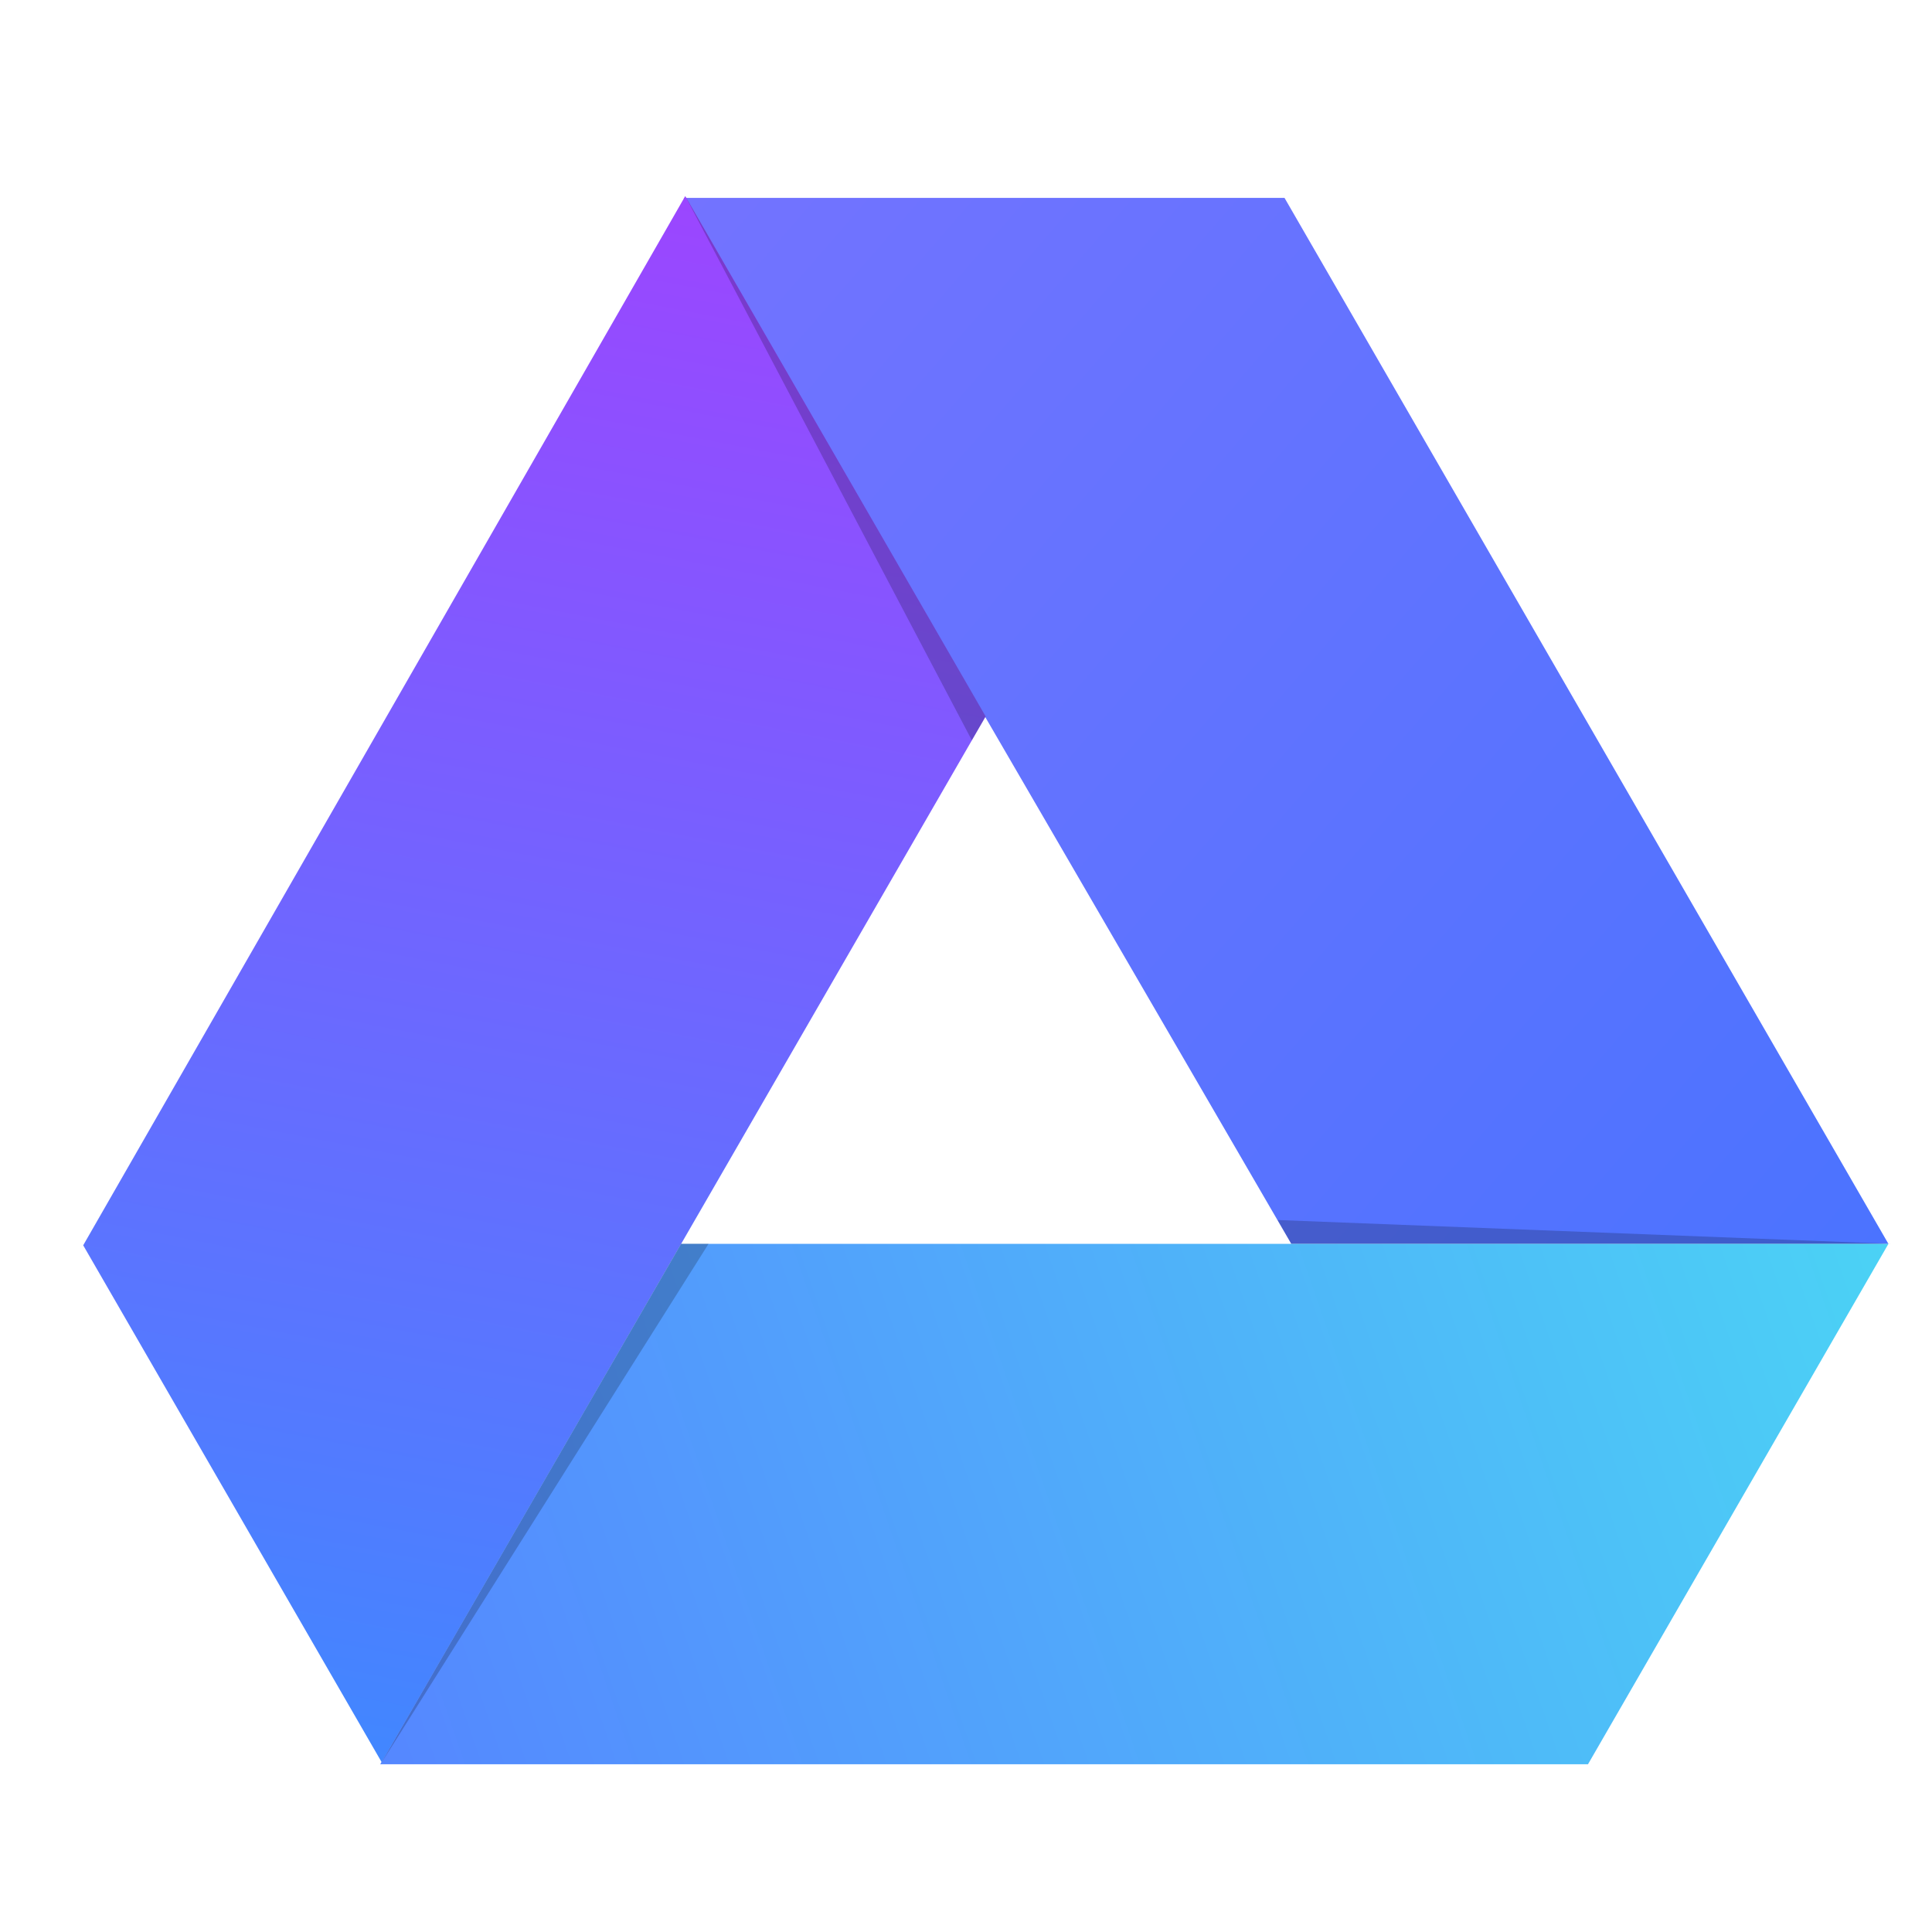
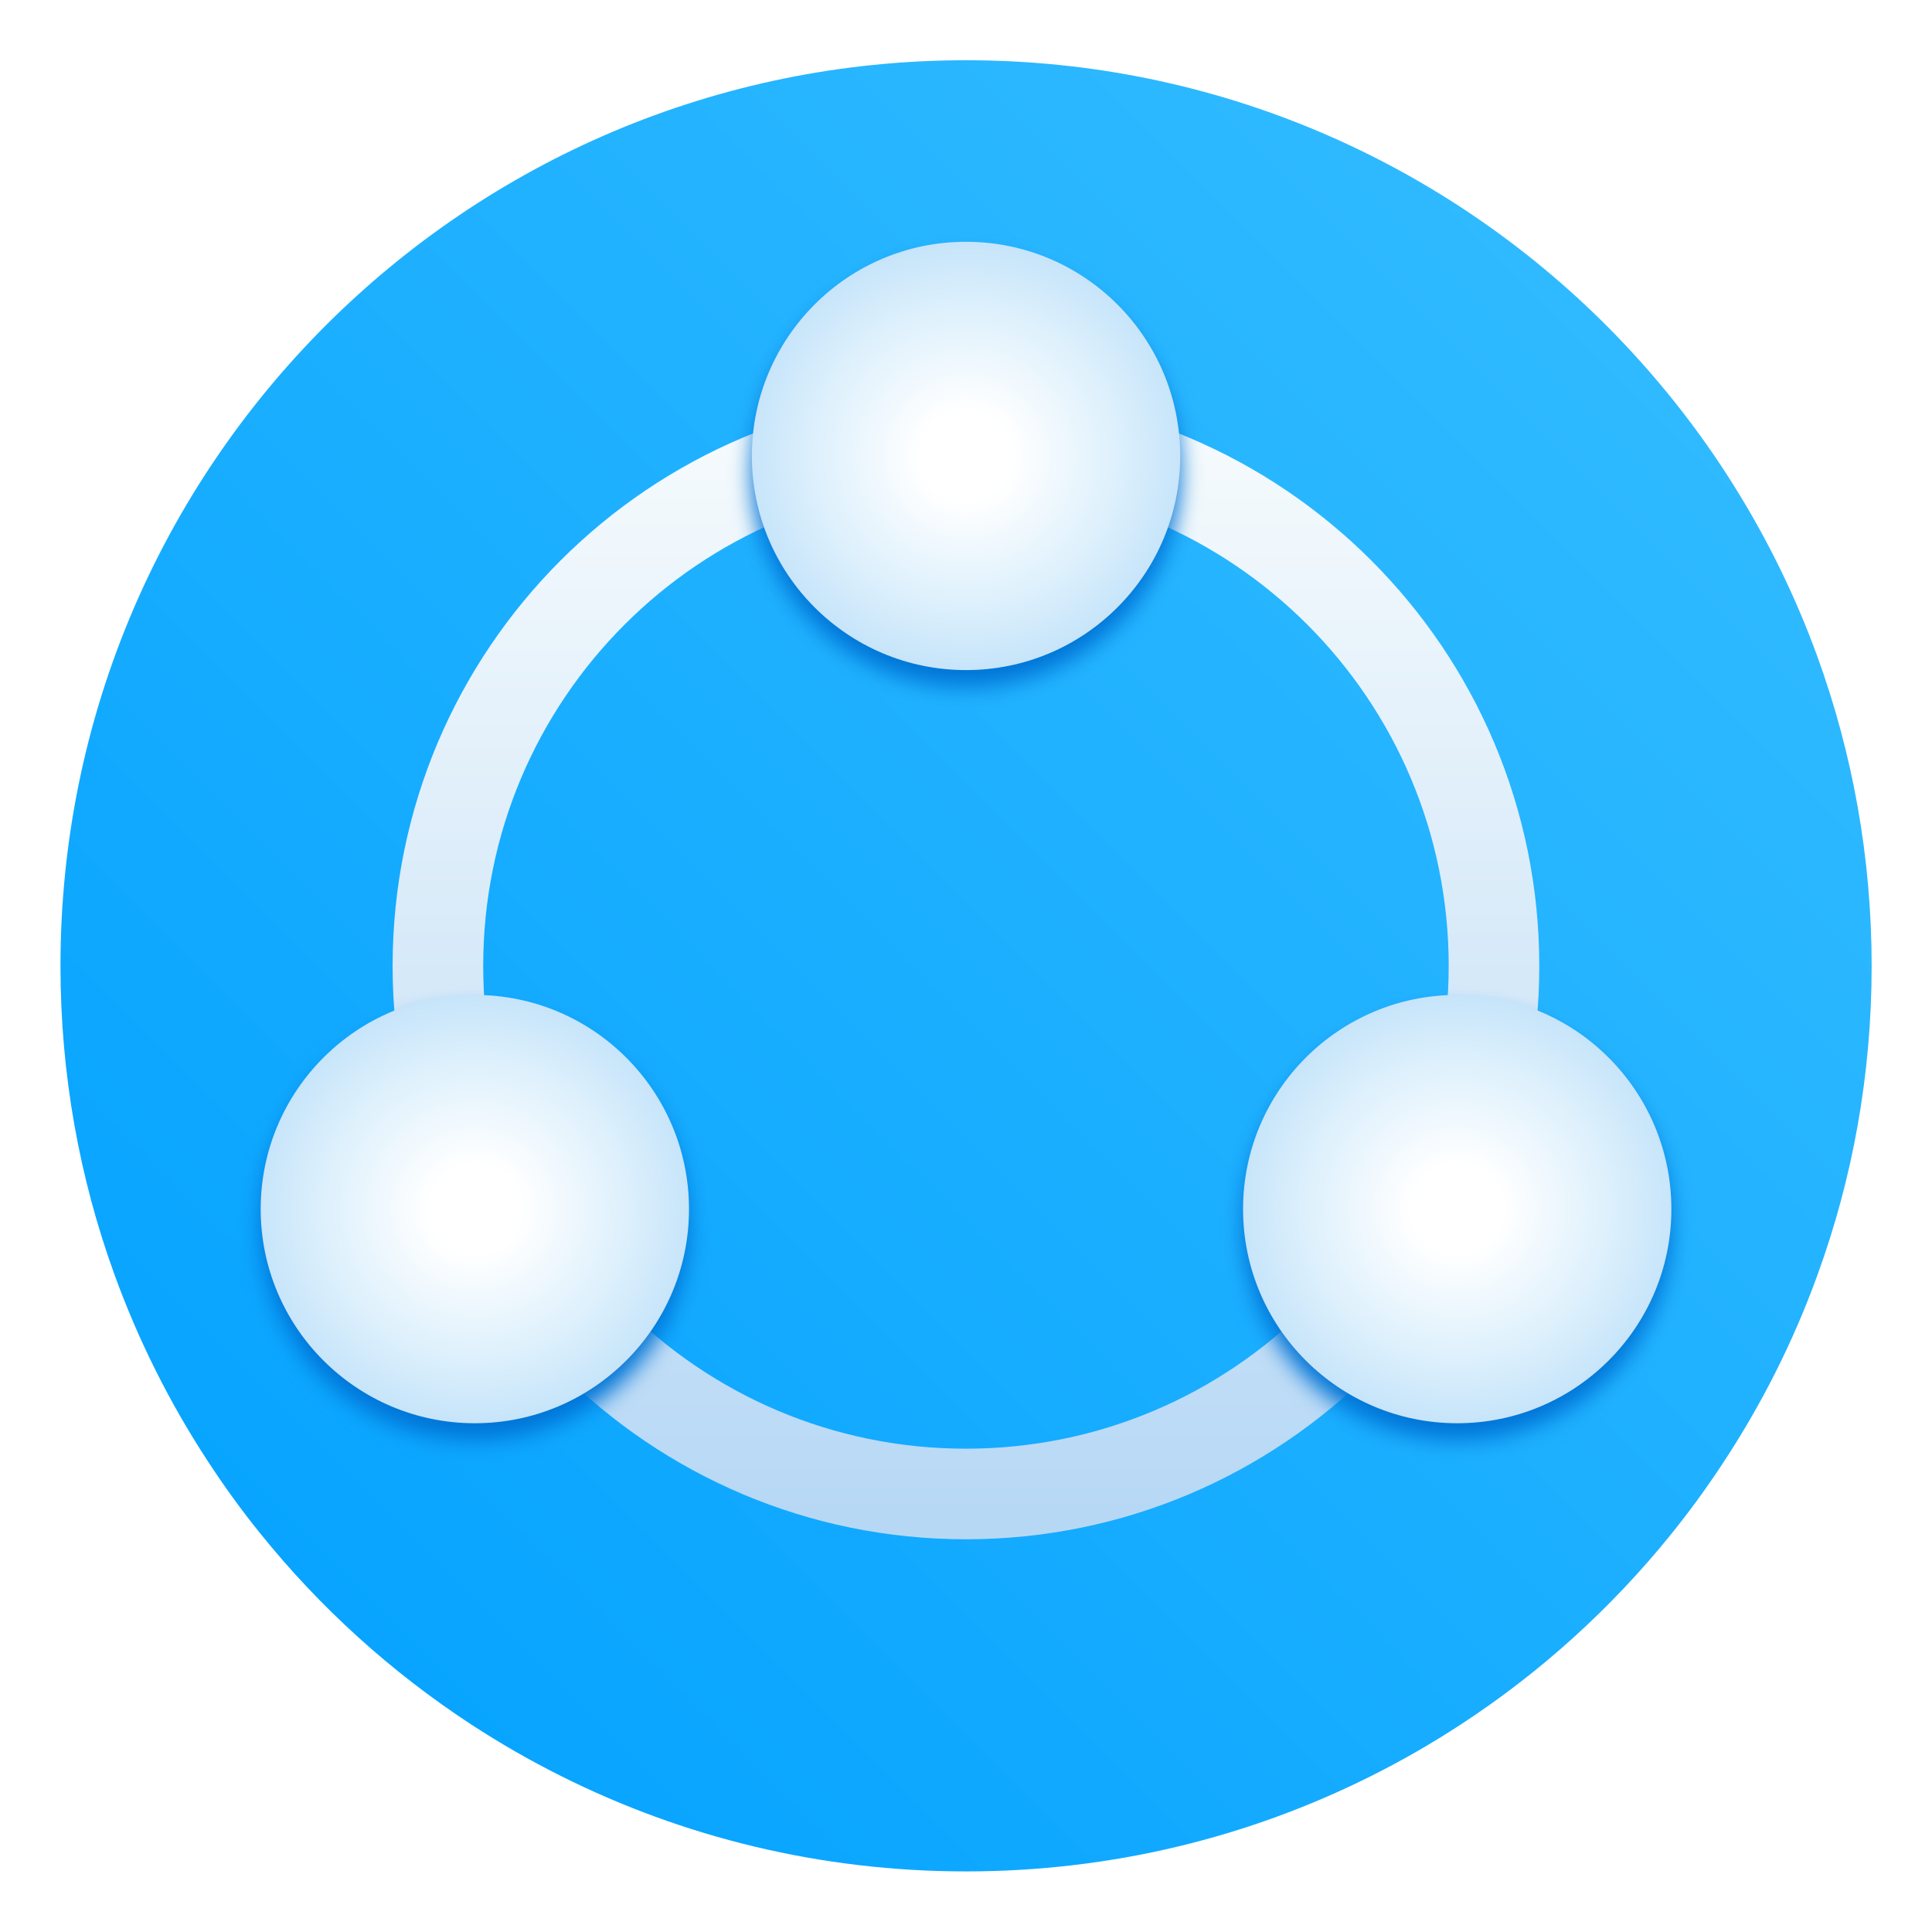
<svg xmlns="http://www.w3.org/2000/svg" width="64" height="64" version="1.1" viewBox="0 0 16.933 16.933">
  <defs>
-     <linearGradient id="linearGradient977" x1="-81.044" x2="-69.273" y1="-2.414" y2="7.805" gradientTransform="translate(78.576 24.134)" gradientUnits="userSpaceOnUse">
-       <stop stop-color="#7373ff" offset="0" />
-       <stop stop-color="#4b73ff" offset="1" />
+     <linearGradient id="linearGradient1005" x1=".739" x2="16.388" y1="16.296" y2=".647" gradientTransform="matrix(.99998 0 0 .99998 -.035203 .006595)" gradientUnits="userSpaceOnUse">
+       <stop stop-color="#00a0ff" offset="0" />
+       <stop stop-color="#37beff" offset="1" />
    </linearGradient>
-     <linearGradient id="linearGradient986" x1="-84.008" x2="-81.044" y1="12.888" y2="-2.414" gradientTransform="translate(78.576 24.134)" gradientUnits="userSpaceOnUse">
-       <stop stop-color="#4187ff" offset="0" />
-       <stop stop-color="#9b46ff" offset="1" />
+     <linearGradient id="linearGradient1072" x1="8.397" x2="8.397" y1="13.274" y2="3.372" gradientUnits="userSpaceOnUse">
+       <stop stop-color="#b7d8f5" offset="0" />
+       <stop stop-color="#f8fcfd" offset="1" />
    </linearGradient>
-     <linearGradient id="linearGradient994" x1="-84.008" x2="-69.273" y1="12.888" y2="7.805" gradientTransform="translate(78.576 24.134)" gradientUnits="userSpaceOnUse">
-       <stop stop-color="#5587ff" offset="0" />
-       <stop stop-color="#4bd2f5" offset="1" />
-     </linearGradient>
-     <style type="text/css" />
-     <style type="text/css" />
+     <radialGradient id="radialGradient1082" cx="8.473" cy="3.996" r="1.877" gradientTransform="matrix(1.1816 1.0623e-7 -1.0451e-7 1.1624 -1.5383 -.64906)" gradientUnits="userSpaceOnUse">
+       <stop stop-color="#fff" offset="0" />
+       <stop stop-color="#fff" offset=".18" />
+       <stop stop-color="#ddf0fc" offset=".6" />
+       <stop stop-color="#badef9" offset="1" />
+     </radialGradient>
+     <filter id="filter1106" x="-.06" y="-.06" width="1.12" height="1.12" color-interpolation-filters="sRGB">
+       <feGaussianBlur stdDeviation="0.094" />
+     </filter>
  </defs>
-   <g transform="matrix(.89708 0 0 .89708 8.2064 -17.75)">
-     <path d="m-2.468 21.72h5.87l5.9 10.219h-5.834z" fill="url(#linearGradient977)" />
-     <path d="m-2.453 21.702 2.935 5.084-5.9 10.219-2.917-5.052z" fill="url(#linearGradient986)" />
-     <path d="m9.302 31.939-2.935 5.084-11.8-2e-6 2.939-5.084z" fill="url(#linearGradient994)" />
-     <path d="m-2.453 21.702 2.935 5.084-0.135 0.233z" opacity=".2" />
-     <path d="m-5.429 37.022 2.935-5.084h0.269z" opacity=".2" />
-     <path d="m9.339 31.939h-5.87l-0.135-0.233z" opacity=".2" />
+   <path d="m16.404 8.466c0 0.952-0.167 1.864-0.475 2.709-0.213 0.588-0.494 1.143-0.834 1.657-0.142 0.216-0.295 0.425-0.457 0.625-0.52 0.642-1.137 1.201-1.83 1.654-0.255 0.167-0.521 0.32-0.795 0.457-1.067 0.534-2.271 0.834-3.546 0.834s-2.479-0.3-3.546-0.834c-0.275-0.137-0.54-0.29-0.796-0.457-0.702-0.46-1.327-1.027-1.851-1.68-0.163-0.202-0.315-0.413-0.457-0.631-0.33-0.505-0.604-1.051-0.813-1.627-0.307-0.845-0.474-1.757-0.474-2.708 0-4.384 3.554-7.937 7.937-7.937 2.2 0 4.192 0.895 5.629 2.342 0.414 0.417 0.783 0.879 1.096 1.379 0.296 0.471 0.544 0.976 0.737 1.507 0.307 0.846 0.475 1.758 0.475 2.709z" fill="url(#linearGradient1005)" stroke-width=".031" />
+   <g transform="matrix(1.0909 0 0 1.0909 -24.588 .20877)" fill="#5e4aa6" stroke-width=".265">
+     <circle cx="-330.35" cy="-328.38" r="0" />
+     <circle cx="-312.11" cy="-326.25" r="0" />
+     <circle cx="-306.02" cy="-333.07" r="0" />
+     <circle cx="-308.84" cy="-326.01" r="0" />
+   </g>
+   <circle cx="8.466" cy="8.466" r="4.628" fill="none" stroke="url(#linearGradient1072)" stroke-width=".794" />
+   <g>
+     <g transform="translate(-.0062306)">
+       <circle cx="8.473" cy="4.142" r="1.877" fill="#0074d6" filter="url(#filter1106)" />
+       <circle cx="8.473" cy="3.996" r="1.877" fill="url(#radialGradient1082)" />
+     </g>
+     <g transform="translate(.13727)">
+       <g transform="translate(-4.4485,6.601)">
+         <circle cx="8.473" cy="4.142" r="1.877" fill="#0074d6" filter="url(#filter1106)" />
+         <circle cx="8.473" cy="3.996" r="1.877" fill="url(#radialGradient1082)" />
+       </g>
+       <g transform="translate(4.1615,6.601)">
+         <circle cx="8.473" cy="4.142" r="1.877" fill="#0074d6" filter="url(#filter1106)" />
+         <circle cx="8.473" cy="3.996" r="1.877" fill="url(#radialGradient1082)" />
+       </g>
+     </g>
  </g>
</svg>
